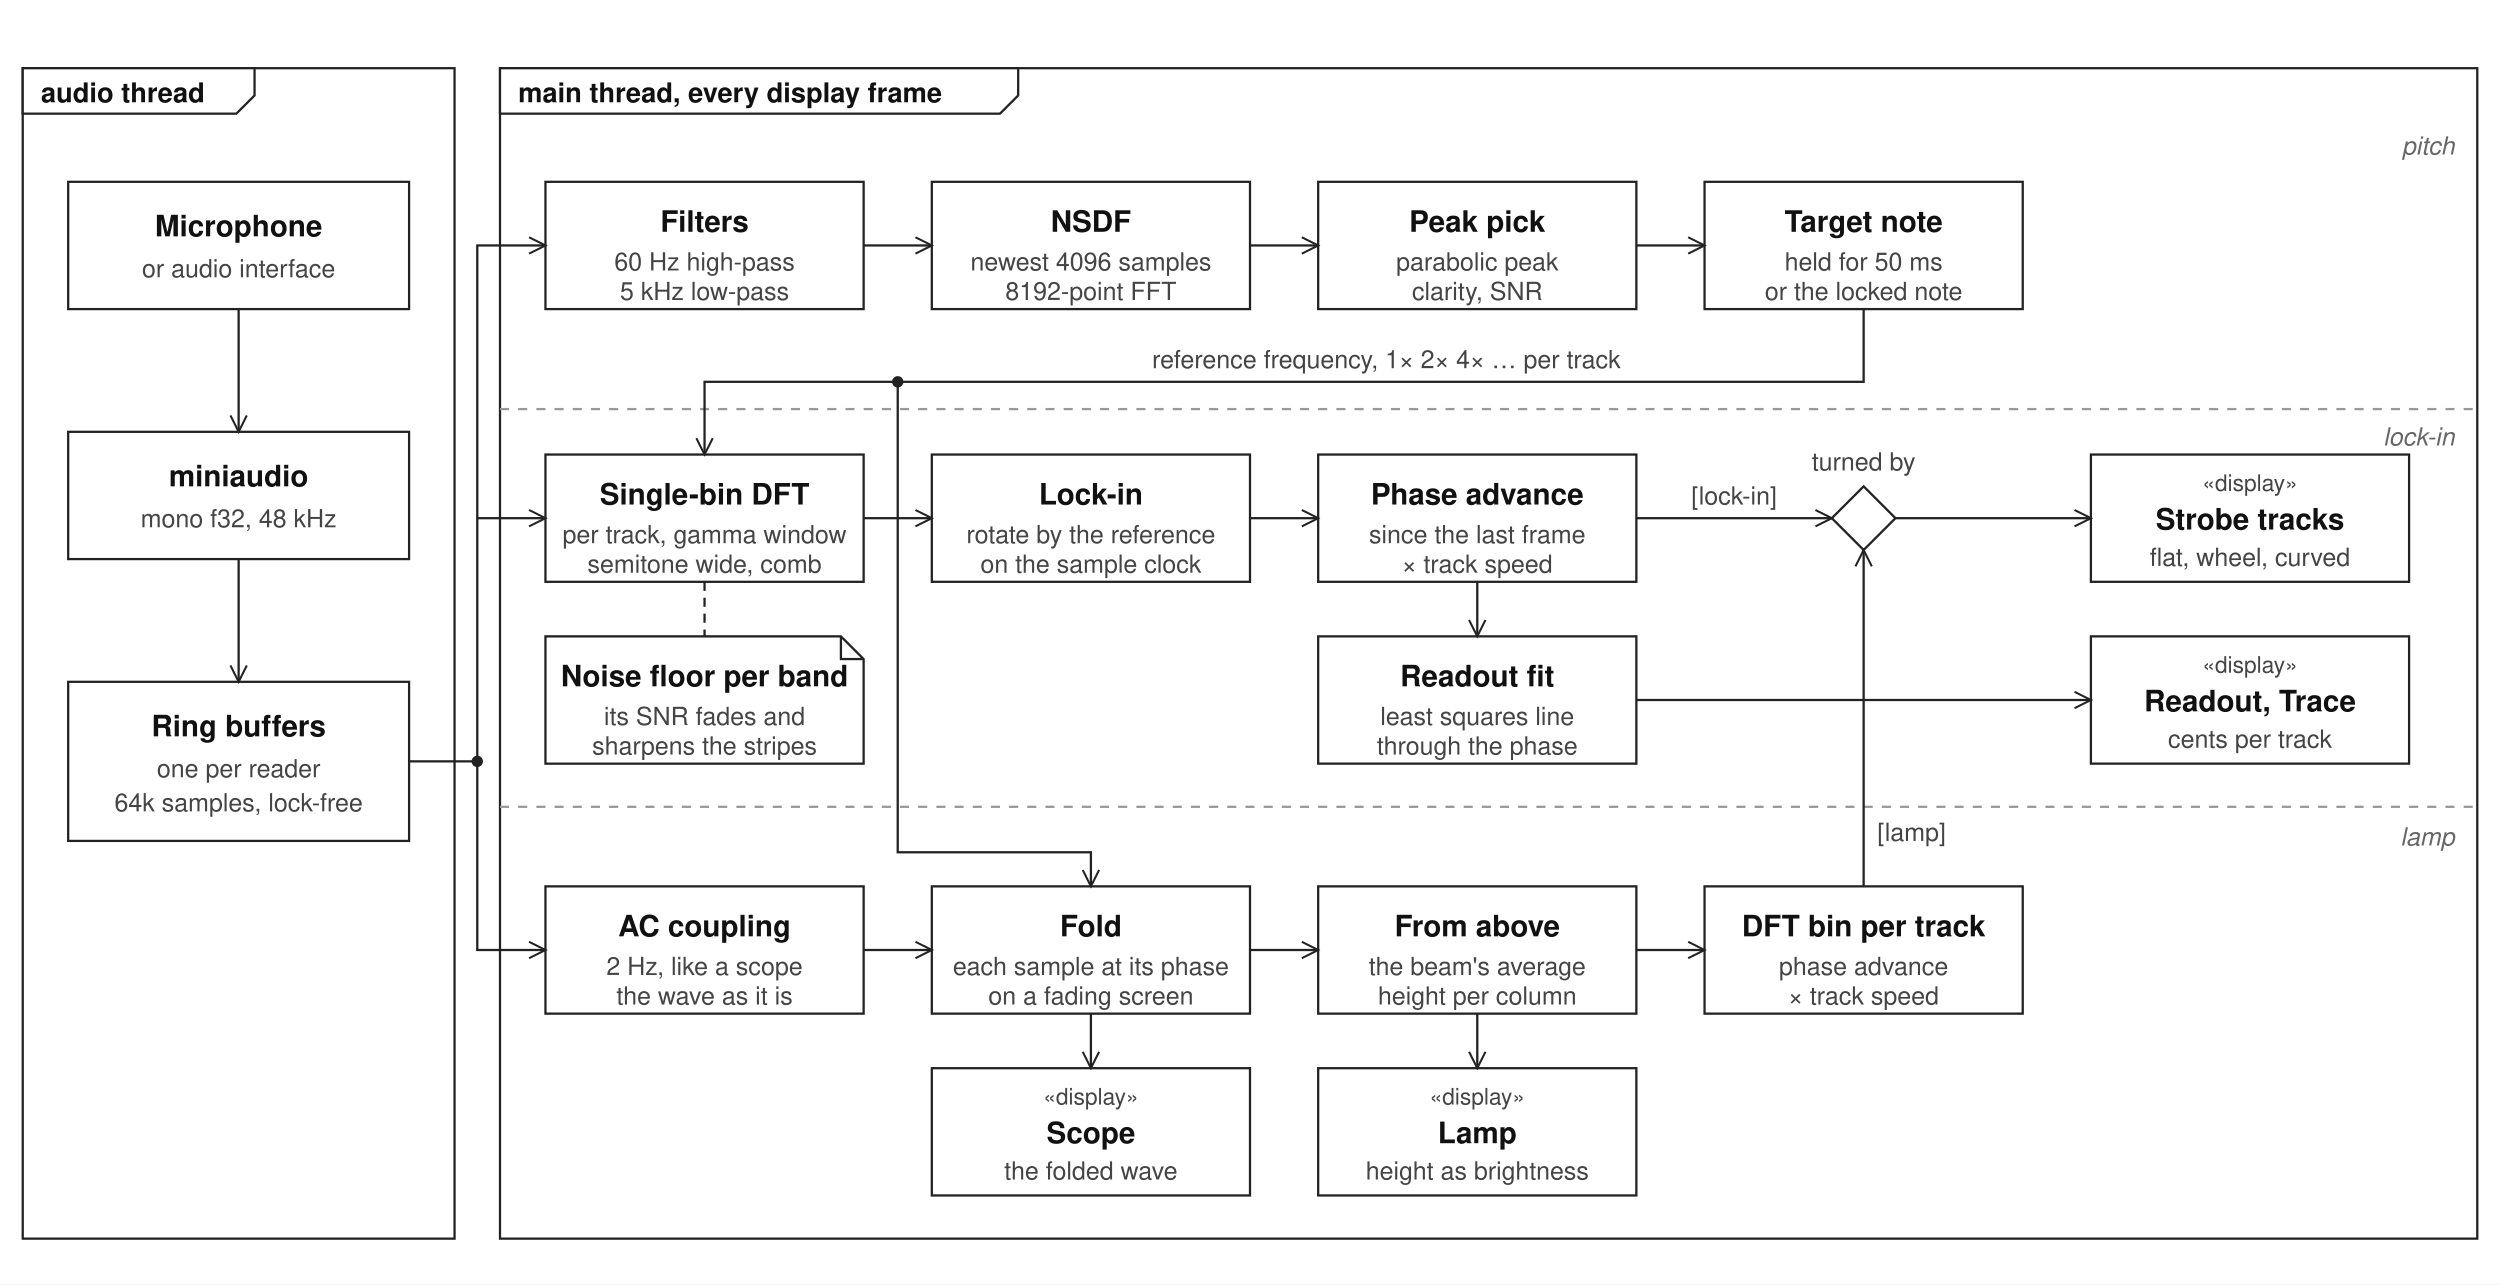
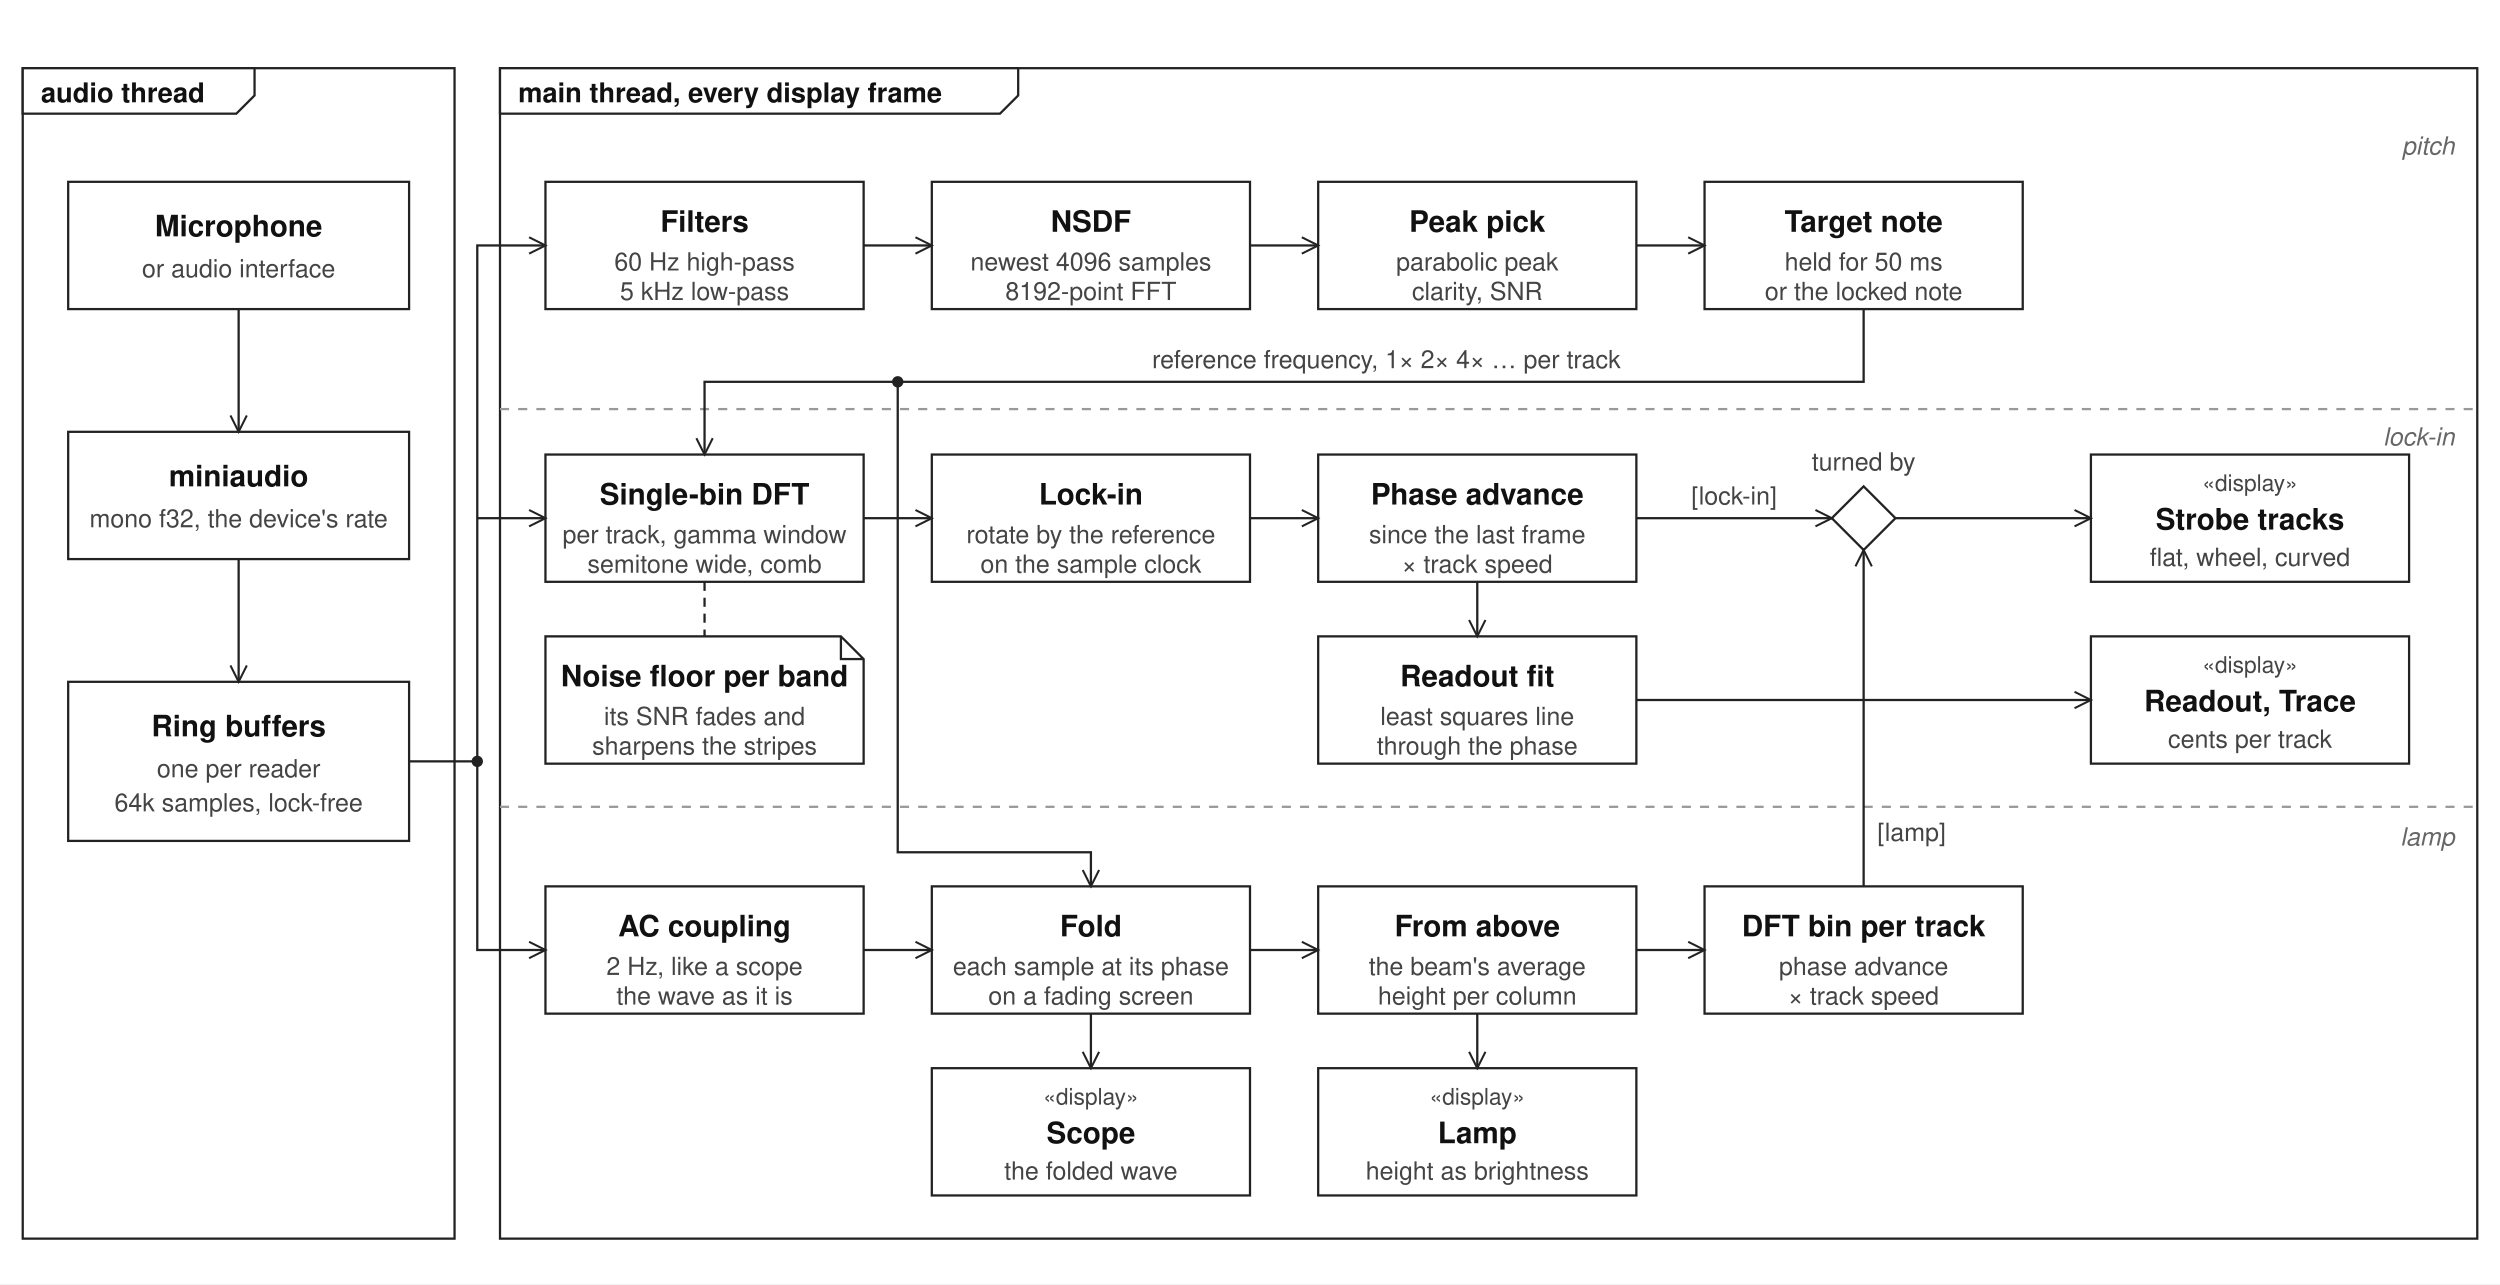
<svg xmlns="http://www.w3.org/2000/svg" viewBox="0 0 1100 565" width="1100" height="565" role="img" aria-labelledby="title desc">
  <style>
    text { font-family: "Helvetica Neue", Helvetica, Arial, sans-serif; fill: #111; }
    .bg { fill: #fff; }
    .frame, .box, .note { fill: #fff; stroke: #222; stroke-width: 1; }
    .lane { stroke: #999; stroke-width: 1; stroke-dasharray: 4 4; }
    .wire { fill: none; stroke: #222; stroke-width: 1; }
    .dashed { stroke-dasharray: 4 3; }
    .tab { font-size: 12px; font-weight: 600; }
    .lane-name { font-size: 11px; font-style: italic; fill: #666; }
    .title { font-size: 13px; font-weight: 600; }
    .sub { font-size: 11px; fill: #444; }
    .stereotype { font-size: 10px; fill: #444; }
    .guard { font-size: 11px; fill: #444; }
  </style>
  <defs>
    <marker id="arrow" viewBox="0 0 10 10" refX="9" refY="5" markerWidth="9" markerHeight="9" orient="auto" markerUnits="userSpaceOnUse">
      <path d="M1,1 L9,5 L1,9" fill="none" stroke="#222" stroke-width="1" />
    </marker>
  </defs>
  <rect class="bg" width="1100" height="565" />
  <rect class="frame" x="10" y="30" width="190" height="515" />
  <path class="frame" d="M10,30 H112 V42 L104,50 H10 Z" />
  <text class="tab" x="18" y="45">audio thread</text>
  <rect class="frame" x="220" y="30" width="870" height="515" />
  <path class="frame" d="M220,30 H448 V42 L440,50 H220 Z" />
  <text class="tab" x="228" y="45">main thread, every display frame</text>
  <line class="lane" x1="220" y1="180" x2="1090" y2="180" />
  <line class="lane" x1="220" y1="355" x2="1090" y2="355" />
  <text class="lane-name" x="1080" y="68" text-anchor="end">pitch</text>
  <text class="lane-name" x="1080" y="196" text-anchor="end">lock-in</text>
  <text class="lane-name" x="1080" y="372" text-anchor="end">lamp</text>
  <rect class="box" x="30" y="80" width="150" height="56" />
  <rect class="box" x="30" y="190" width="150" height="56" />
  <rect class="box" x="30" y="300" width="150" height="70" />
  <rect class="box" x="240" y="80" width="140" height="56" />
  <rect class="box" x="410" y="80" width="140" height="56" />
  <rect class="box" x="580" y="80" width="140" height="56" />
  <rect class="box" x="750" y="80" width="140" height="56" />
  <rect class="box" x="240" y="200" width="140" height="56" />
  <rect class="box" x="410" y="200" width="140" height="56" />
  <rect class="box" x="580" y="200" width="140" height="56" />
  <rect class="box" x="920" y="200" width="140" height="56" />
  <rect class="box" x="580" y="280" width="140" height="56" />
  <rect class="box" x="920" y="280" width="140" height="56" />
  <path class="note" d="M240,280 H370 L380,290 V336 H240 Z M370,280 V290 H380" />
  <rect class="box" x="240" y="390" width="140" height="56" />
  <rect class="box" x="410" y="390" width="140" height="56" />
  <rect class="box" x="580" y="390" width="140" height="56" />
  <rect class="box" x="750" y="390" width="140" height="56" />
  <rect class="box" x="410" y="470" width="140" height="56" />
  <rect class="box" x="580" y="470" width="140" height="56" />
  <path class="box" d="M820,214 L834,228 L820,242 L806,228 Z" />
  <path class="wire" d="M105,136 V190" marker-end="url(#arrow)" />
  <path class="wire" d="M105,246 V300" marker-end="url(#arrow)" />
  <path class="wire" d="M180,335 H210" />
  <circle cx="210" cy="335" r="2.5" fill="#222" />
  <path class="wire" d="M210,335 V108 H240" marker-end="url(#arrow)" />
  <path class="wire" d="M210,228 H240" marker-end="url(#arrow)" />
  <path class="wire" d="M210,335 V418 H240" marker-end="url(#arrow)" />
  <path class="wire" d="M380,108 H410" marker-end="url(#arrow)" />
  <path class="wire" d="M550,108 H580" marker-end="url(#arrow)" />
  <path class="wire" d="M720,108 H750" marker-end="url(#arrow)" />
  <path class="wire" d="M820,136 V168 H310 V200" marker-end="url(#arrow)" />
  <circle cx="395" cy="168" r="2.5" fill="#222" />
  <path class="wire" d="M395,168 V375 H480 V390" marker-end="url(#arrow)" />
  <text class="guard" x="610" y="162" text-anchor="middle">reference frequency, 1× 2× 4× … per track</text>
  <path class="wire" d="M380,228 H410" marker-end="url(#arrow)" />
  <path class="wire" d="M550,228 H580" marker-end="url(#arrow)" />
  <path class="wire" d="M720,228 H806" marker-end="url(#arrow)" />
  <path class="wire" d="M834,228 H920" marker-end="url(#arrow)" />
  <path class="wire" d="M650,256 V280" marker-end="url(#arrow)" />
  <path class="wire" d="M720,308 H920" marker-end="url(#arrow)" />
  <path class="wire dashed" d="M310,256 V280" />
  <text class="guard" x="763" y="222" text-anchor="middle">[lock-in]</text>
  <text class="guard" x="820" y="207" text-anchor="middle">turned by</text>
  <path class="wire" d="M380,418 H410" marker-end="url(#arrow)" />
  <path class="wire" d="M550,418 H580" marker-end="url(#arrow)" />
  <path class="wire" d="M720,418 H750" marker-end="url(#arrow)" />
  <path class="wire" d="M820,390 V242" marker-end="url(#arrow)" />
  <path class="wire" d="M480,446 V470" marker-end="url(#arrow)" />
  <path class="wire" d="M650,446 V470" marker-end="url(#arrow)" />
  <text class="guard" x="826" y="370">[lamp]</text>
  <g text-anchor="middle">
    <text class="title" x="105" y="104">Microphone</text>
    <text class="sub" x="105" y="122">or audio interface</text>
    <text class="title" x="105" y="214">miniaudio</text>
-     <text class="sub" x="105" y="232">mono f32, 48 kHz</text>
+     <text class="sub" x="105" y="232">mono f32, the device's rate</text>
    <text class="title" x="105" y="324">Ring buffers</text>
    <text class="sub" x="105" y="342">one per reader</text>
    <text class="sub" x="105" y="357">64k samples, lock-free</text>
    <text class="title" x="310" y="102">Filters</text>
    <text class="sub" x="310" y="119">60 Hz high-pass</text>
    <text class="sub" x="310" y="132">5 kHz low-pass</text>
    <text class="title" x="480" y="102">NSDF</text>
    <text class="sub" x="480" y="119">newest 4096 samples</text>
    <text class="sub" x="480" y="132">8192-point FFT</text>
    <text class="title" x="650" y="102">Peak pick</text>
    <text class="sub" x="650" y="119">parabolic peak</text>
    <text class="sub" x="650" y="132">clarity, SNR</text>
    <text class="title" x="820" y="102">Target note</text>
    <text class="sub" x="820" y="119">held for 50 ms</text>
    <text class="sub" x="820" y="132">or the locked note</text>
    <text class="title" x="310" y="222">Single-bin DFT</text>
    <text class="sub" x="310" y="239">per track, gamma window</text>
    <text class="sub" x="310" y="252">semitone wide, comb</text>
    <text class="title" x="480" y="222">Lock-in</text>
    <text class="sub" x="480" y="239">rotate by the reference</text>
    <text class="sub" x="480" y="252">on the sample clock</text>
    <text class="title" x="650" y="222">Phase advance</text>
    <text class="sub" x="650" y="239">since the last frame</text>
    <text class="sub" x="650" y="252">× track speed</text>
    <text class="title" x="650" y="302">Readout fit</text>
    <text class="sub" x="650" y="319">least squares line</text>
    <text class="sub" x="650" y="332">through the phase</text>
    <text class="title" x="310" y="302">Noise floor per band</text>
    <text class="sub" x="310" y="319">its SNR fades and</text>
    <text class="sub" x="310" y="332">sharpens the stripes</text>
    <text class="stereotype" x="990" y="216">«display»</text>
    <text class="title" x="990" y="233">Strobe tracks</text>
    <text class="sub" x="990" y="249">flat, wheel, curved</text>
    <text class="stereotype" x="990" y="296">«display»</text>
    <text class="title" x="990" y="313">Readout, Trace</text>
    <text class="sub" x="990" y="329">cents per track</text>
    <text class="title" x="310" y="412">AC coupling</text>
    <text class="sub" x="310" y="429">2 Hz, like a scope</text>
    <text class="sub" x="310" y="442">the wave as it is</text>
    <text class="title" x="480" y="412">Fold</text>
    <text class="sub" x="480" y="429">each sample at its phase</text>
    <text class="sub" x="480" y="442">on a fading screen</text>
    <text class="title" x="650" y="412">From above</text>
    <text class="sub" x="650" y="429">the beam's average</text>
    <text class="sub" x="650" y="442">height per column</text>
    <text class="title" x="820" y="412">DFT bin per track</text>
    <text class="sub" x="820" y="429">phase advance</text>
    <text class="sub" x="820" y="442">× track speed</text>
    <text class="stereotype" x="480" y="486">«display»</text>
    <text class="title" x="480" y="503">Scope</text>
    <text class="sub" x="480" y="519">the folded wave</text>
    <text class="stereotype" x="650" y="486">«display»</text>
    <text class="title" x="650" y="503">Lamp</text>
    <text class="sub" x="650" y="519">height as brightness</text>
  </g>
</svg>
